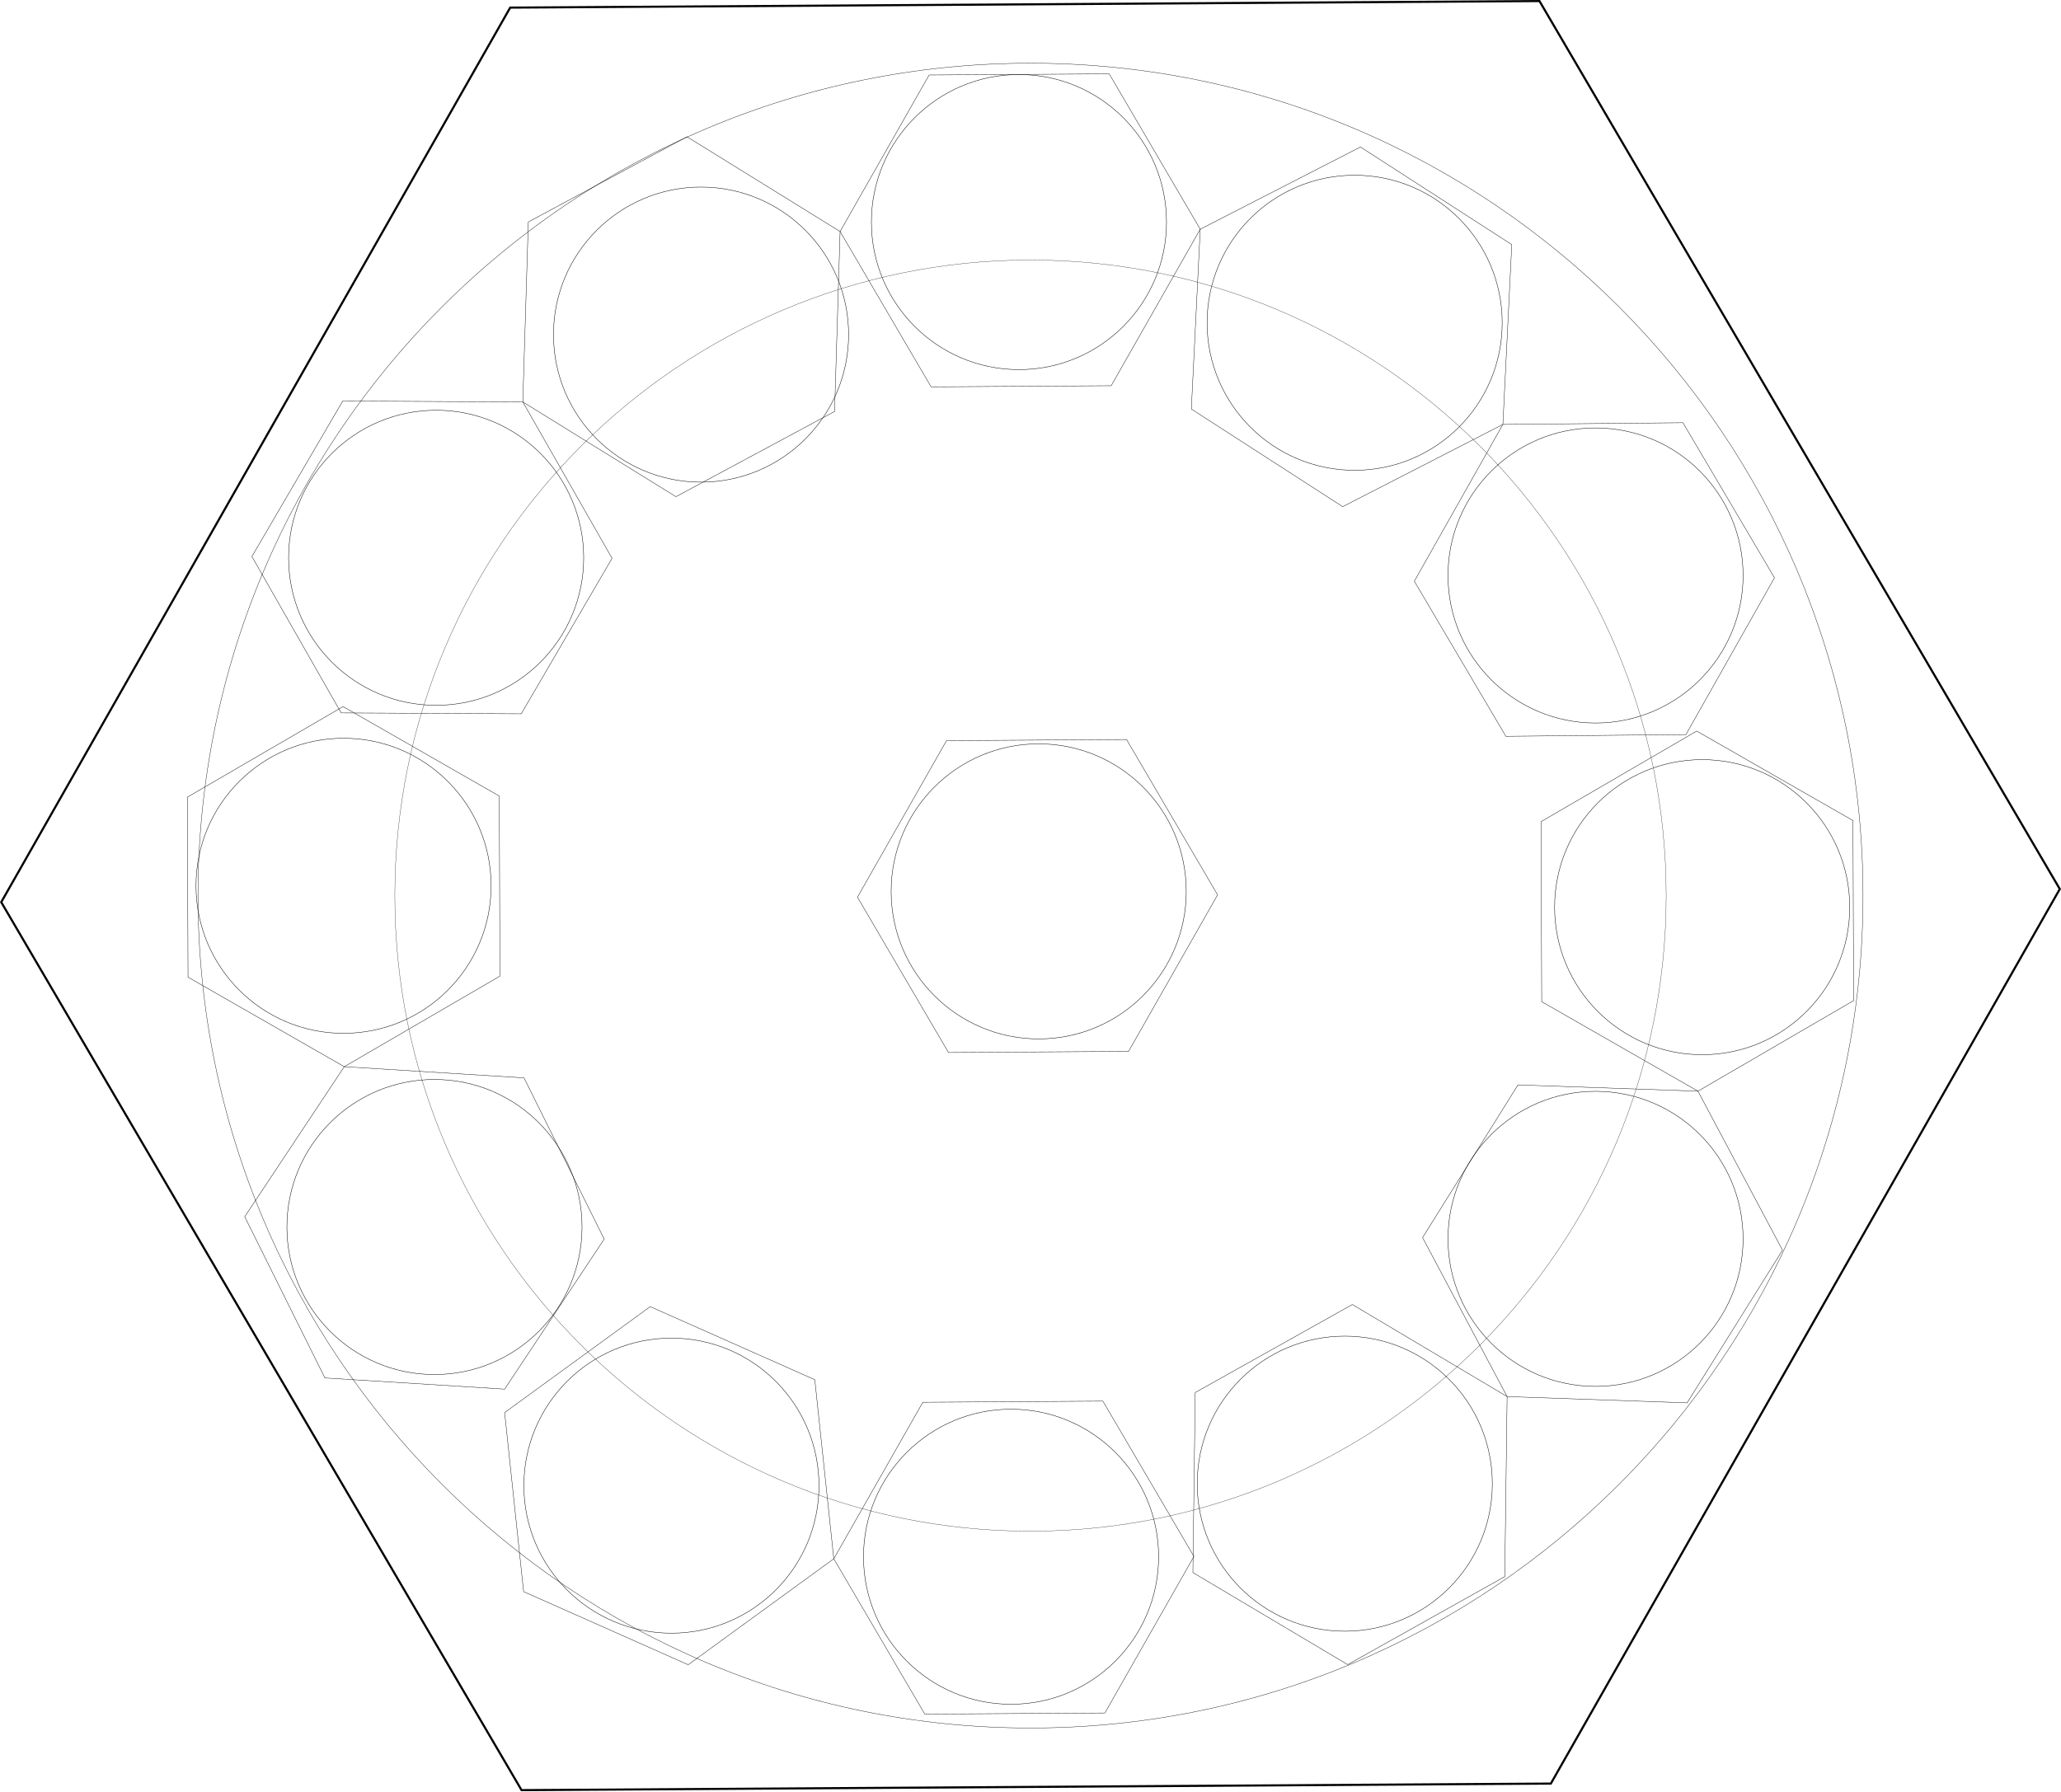
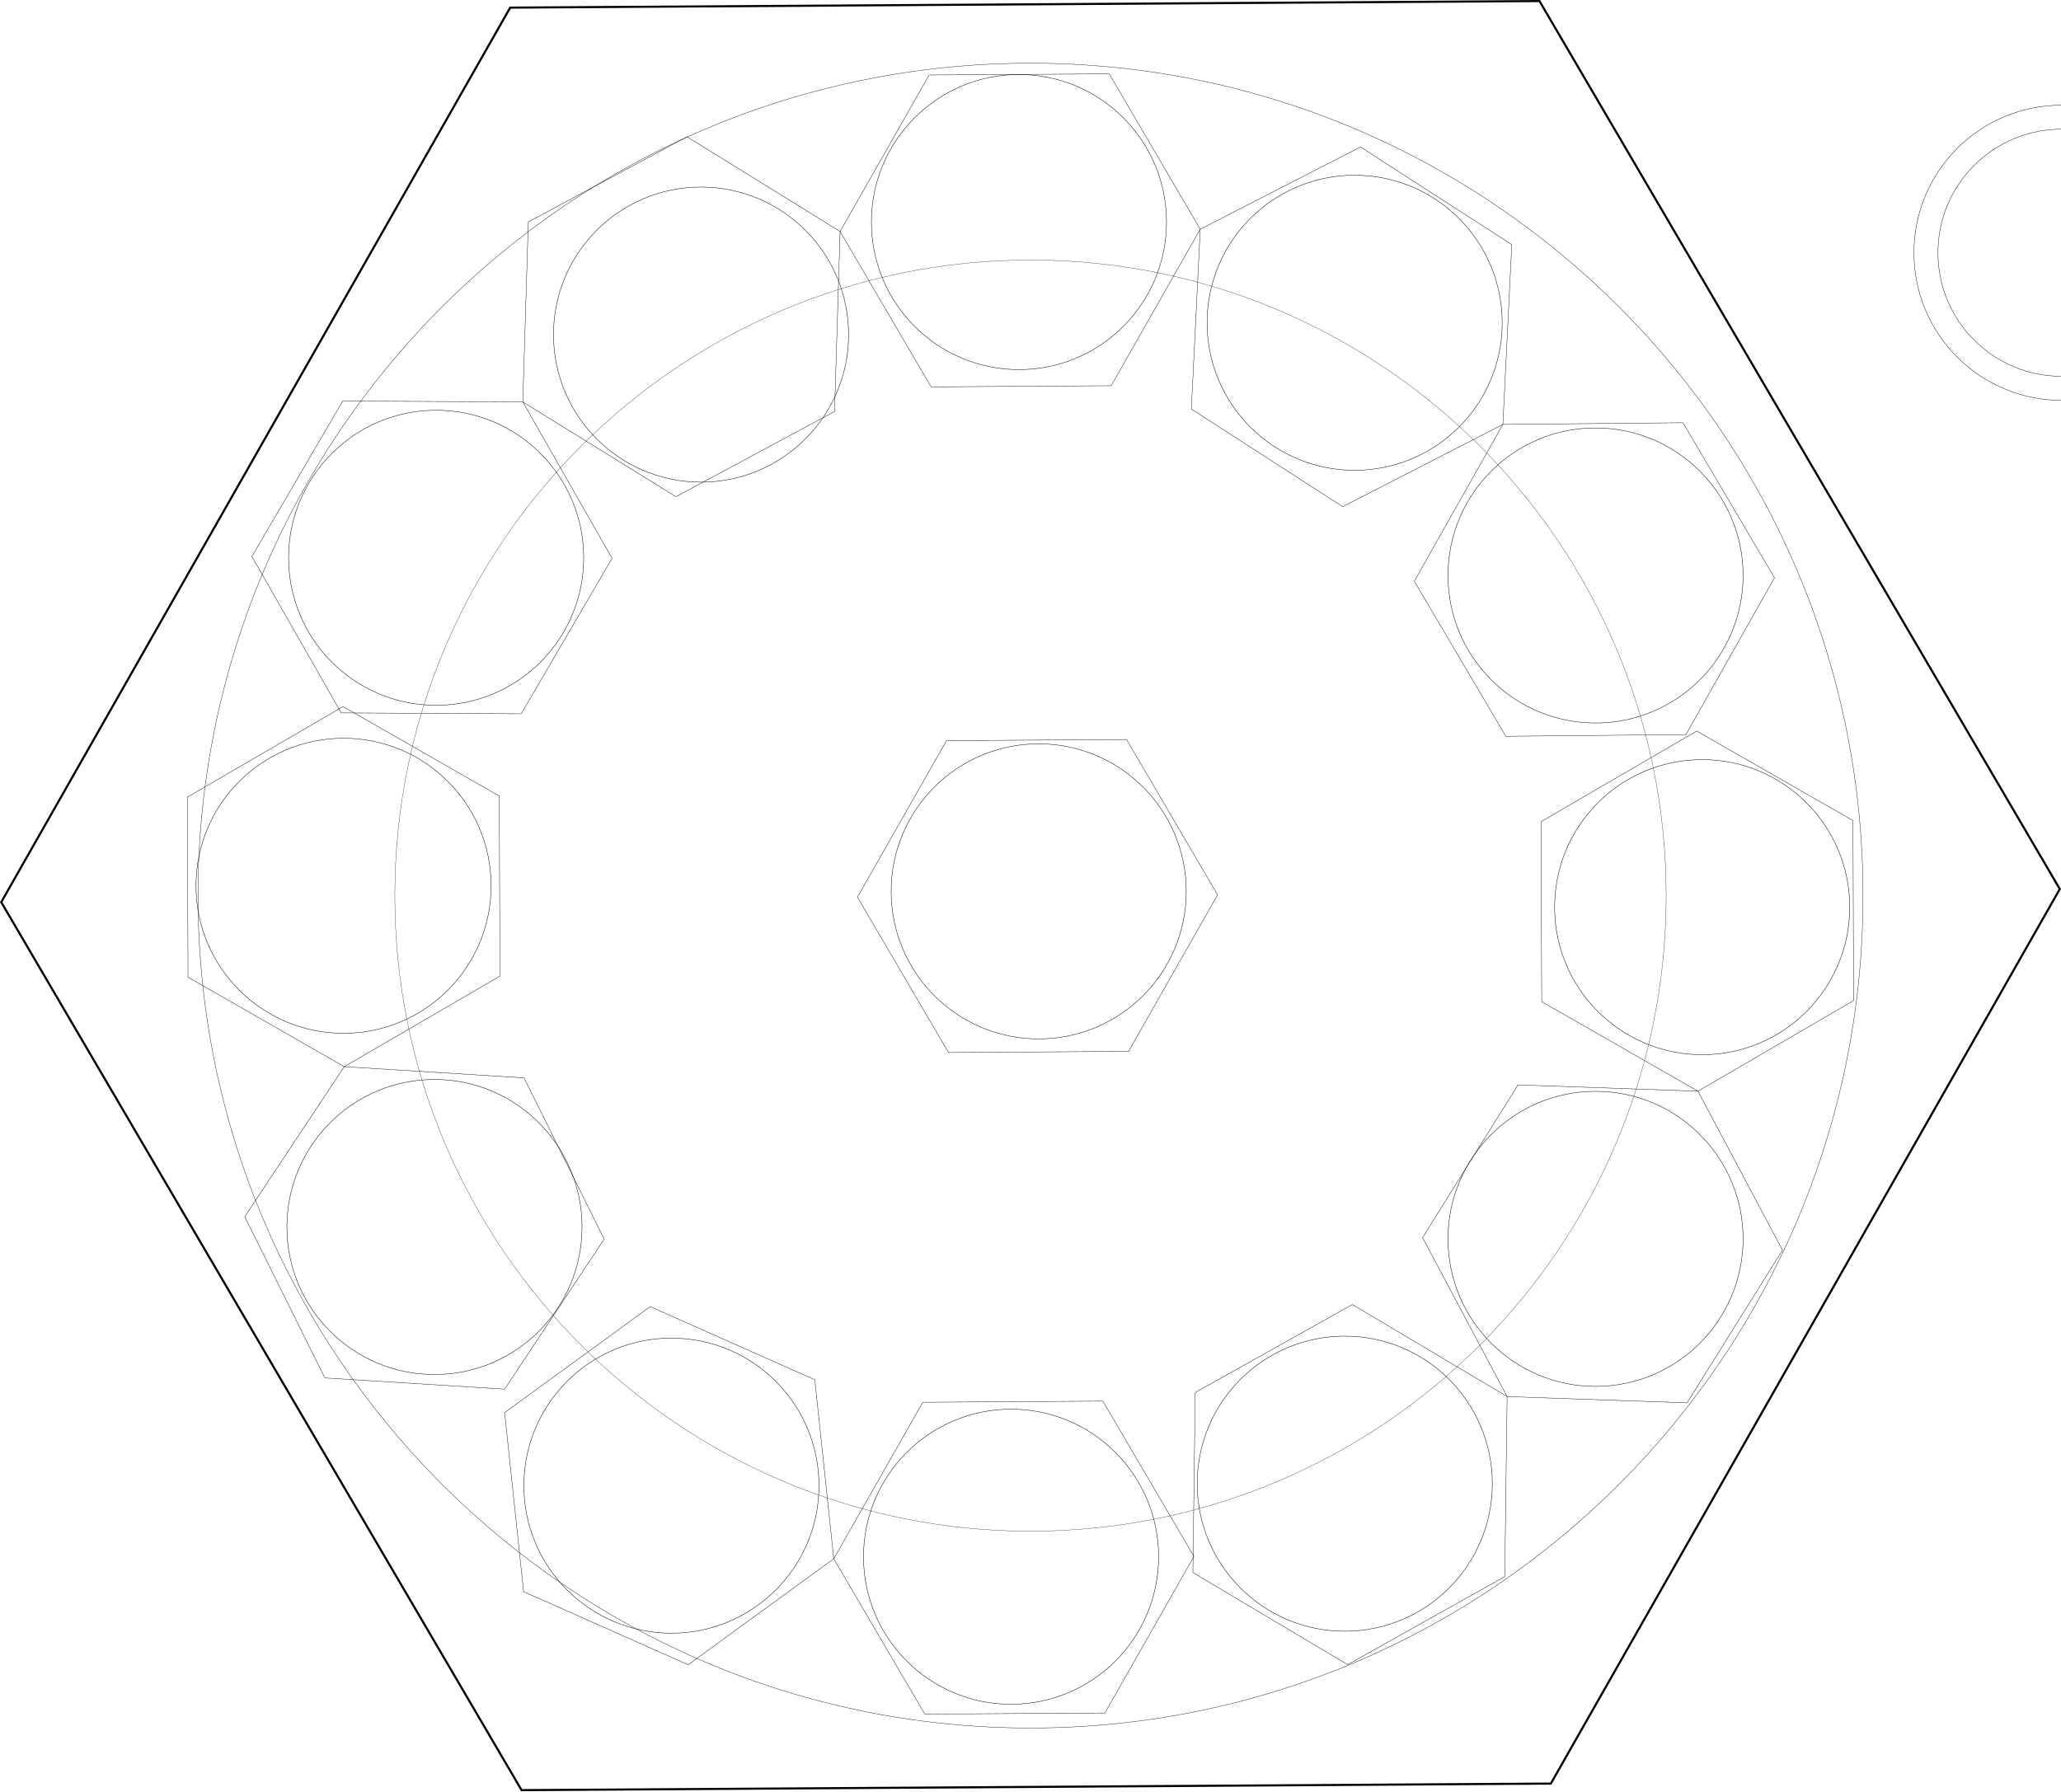
- <svg xmlns="http://www.w3.org/2000/svg" width="557.923mm" height="484.954mm" viewBox="0 0 557.923 484.954" version="1.1" id="svg8">
-   <defs id="defs2" />
+ <svg xmlns="http://www.w3.org/2000/svg" id="svg8" version="1.1" viewBox="0 0 557.923 484.954" height="484.954mm" width="557.923mm">
+   <defs id="defs2">
+     </defs>
  <g id="layer1" transform="translate(-107.2121,52.45968)">
    <circle style="opacity:1;fill:none;stroke:#000000;stroke-width:0.112;stroke-miterlimit:4;stroke-dasharray:none;stroke-opacity:1" id="path833" cx="200.212" cy="187.361" r="39.944" />
    <path style="fill:none;stroke:#000000;stroke-width:0.1;stroke-miterlimit:4;stroke-dasharray:none;stroke-opacity:1" id="path835-1" transform="rotate(-71.42459,210.0539,70.17029)" d="m 132.292,130.402 -46.155,15.688 -36.664,-32.128 9.492,-47.816 46.155,-15.688 36.664,32.128 z" />
    <path style="fill:none;stroke:#000000;stroke-width:0.1;stroke-miterlimit:4;stroke-dasharray:none;stroke-opacity:1" id="path835-1-4" transform="rotate(-41.59296,595.3952,-142.8088)" d="m 132.292,130.402 -46.155,15.688 -36.664,-32.128 9.492,-47.816 46.155,-15.688 36.664,32.128 z" />
    <path style="fill:none;stroke:#000000;stroke-width:0.1;stroke-miterlimit:4;stroke-dasharray:none;stroke-opacity:1" id="path835-1-2" transform="rotate(-37.66503,425.2643,3.700105)" d="m 132.292,130.402 -46.155,15.688 -36.664,-32.128 9.492,-47.816 46.155,-15.688 36.664,32.128 z" />
    <path style="fill:none;stroke:#000000;stroke-width:0.1;stroke-miterlimit:4;stroke-dasharray:none;stroke-opacity:1" id="path835-1-28" transform="rotate(-77.27766,349.3057,103.4713)" d="m 132.292,130.402 -46.155,15.688 -36.664,-32.128 9.492,-47.816 46.155,-15.688 36.664,32.128 z" />
    <path style="fill:none;stroke:#000000;stroke-width:0.1;stroke-miterlimit:4;stroke-dasharray:none;stroke-opacity:1" id="path835-1-45" transform="matrix(4.274724,-3.794338,3.794338,4.274724,-395.4936,132.7687)" d="m 132.292,130.402 -46.155,15.688 -36.664,-32.128 9.492,-47.816 46.155,-15.688 36.664,32.128 z" />
    <circle style="opacity:1;fill:none;stroke:#000000;stroke-width:0.092;stroke-miterlimit:4;stroke-dasharray:none;stroke-opacity:1" id="path915" cx="386.174" cy="190.017" r="225.365" />
    <path style="fill:none;stroke:#000000;stroke-width:0.1;stroke-miterlimit:4;stroke-dasharray:none;stroke-opacity:1" id="path835-1-4-5" transform="rotate(-41.59296,123.1696,-324.7278)" d="m 132.292,130.402 -46.155,15.688 -36.664,-32.128 9.492,-47.816 46.155,-15.688 36.664,32.128 z" />
    <path style="fill:none;stroke:#000000;stroke-width:0.1;stroke-miterlimit:4;stroke-dasharray:none;stroke-opacity:1" id="path835-1-3" transform="rotate(-71.42459,397.89,-181.3817)" d="m 132.292,130.402 -46.155,15.688 -36.664,-32.128 9.492,-47.816 46.155,-15.688 36.664,32.128 z" />
    <path style="fill:none;stroke:#000000;stroke-width:0.1;stroke-miterlimit:4;stroke-dasharray:none;stroke-opacity:1" id="path835-1-28-9" transform="rotate(-70.48186,461.9266,-42.96261)" d="m 132.292,130.402 -46.155,15.688 -36.664,-32.128 9.492,-47.816 46.155,-15.688 36.664,32.128 z" />
    <path style="fill:none;stroke:#000000;stroke-width:0.1;stroke-miterlimit:4;stroke-dasharray:none;stroke-opacity:1" id="path835-1-28-9-2" transform="rotate(-99.23019,397.4497,1.86077)" d="m 132.292,130.402 -46.155,15.688 -36.664,-32.128 9.492,-47.816 46.155,-15.688 36.664,32.128 z" />
    <path style="fill:none;stroke:#000000;stroke-width:0.1;stroke-miterlimit:4;stroke-dasharray:none;stroke-opacity:1" id="path835-1-28-9-2-5" transform="rotate(-100.9403,159.9653,45.33443)" d="m 132.292,130.402 -46.155,15.688 -36.664,-32.128 9.492,-47.816 46.155,-15.688 36.664,32.128 z" />
    <path style="fill:none;stroke:#000000;stroke-width:0.1;stroke-miterlimit:4;stroke-dasharray:none;stroke-opacity:1" id="path835-1-28-9-2-6" transform="rotate(-69.47291,146.7952,-75.59521)" d="m 132.292,130.402 -46.155,15.688 -36.664,-32.128 9.492,-47.816 46.155,-15.688 36.664,32.128 z" />
    <path style="fill:none;stroke:#000000;stroke-width:0.1;stroke-miterlimit:4;stroke-dasharray:none;stroke-opacity:1" id="path835-1-28-9-2-1" transform="rotate(-68.3984,238.5589,-210.5636)" d="m 132.292,130.402 -46.155,15.688 -36.664,-32.128 9.492,-47.816 46.155,-15.688 36.664,32.128 z" />
    <path style="fill:none;stroke:#000000;stroke-width:0.1;stroke-miterlimit:4;stroke-dasharray:none;stroke-opacity:1" id="path835-1-28-9-2-0" transform="rotate(-101.7765,319.7328,-78.80811)" d="m 132.292,130.402 -46.155,15.688 -36.664,-32.128 9.492,-47.816 46.155,-15.688 36.664,32.128 z" />
    <circle style="fill:none;stroke:#000000;stroke-width:0.07;stroke-miterlimit:4;stroke-dasharray:none;stroke-opacity:1" id="path915-8" cx="386.174" cy="190.017" r="172.081" />
    <path style="fill:none;stroke:#000000;stroke-width:0.1;stroke-miterlimit:4;stroke-dasharray:none;stroke-opacity:1" id="path835-0" transform="rotate(-41.59296,362.7815,-240.8065)" d="m 132.292,130.402 -46.155,15.688 -36.664,-32.128 9.492,-47.816 46.155,-15.688 36.664,32.128 z" />
    <circle style="fill:none;stroke:#000000;stroke-width:0.112;stroke-miterlimit:4;stroke-dasharray:none;stroke-opacity:1" id="path833-0" cx="225.277" cy="98.553" r="39.944" />
    <circle style="fill:none;stroke:#000000;stroke-width:0.112;stroke-miterlimit:4;stroke-dasharray:none;stroke-opacity:1" id="path833-7" cx="296.988" cy="38.132" r="39.944" />
    <circle style="fill:none;stroke:#000000;stroke-width:0.112;stroke-miterlimit:4;stroke-dasharray:none;stroke-opacity:1" id="path833-4" cx="383.049" cy="7.663" r="39.944" />
    <circle style="fill:none;stroke:#000000;stroke-width:0.112;stroke-miterlimit:4;stroke-dasharray:none;stroke-opacity:1" id="path833-07" cx="473.921" cy="34.925" r="39.944" />
    <circle style="fill:none;stroke:#000000;stroke-width:0.112;stroke-miterlimit:4;stroke-dasharray:none;stroke-opacity:1" id="path833-5" cx="539.134" cy="103.346" r="39.944" />
    <circle style="fill:none;stroke:#000000;stroke-width:0.112;stroke-miterlimit:4;stroke-dasharray:none;stroke-opacity:1" id="path833-56" cx="568" cy="193.148" r="39.944" />
    <circle style="fill:none;stroke:#000000;stroke-width:0.112;stroke-miterlimit:4;stroke-dasharray:none;stroke-opacity:1" id="path833-1" cx="539.134" cy="282.951" r="39.944" />
    <circle style="fill:none;stroke:#000000;stroke-width:0.112;stroke-miterlimit:4;stroke-dasharray:none;stroke-opacity:1" id="path833-6" cx="471.248" cy="349.234" r="39.944" />
    <circle style="fill:none;stroke:#000000;stroke-width:0.112;stroke-miterlimit:4;stroke-dasharray:none;stroke-opacity:1" id="path833-3" cx="380.911" cy="369.012" r="39.944" />
    <circle style="fill:none;stroke:#000000;stroke-width:0.112;stroke-miterlimit:4;stroke-dasharray:none;stroke-opacity:1" id="path833-41" cx="288.97" cy="349.768" r="39.944" />
    <circle style="fill:none;stroke:#000000;stroke-width:0.112;stroke-miterlimit:4;stroke-dasharray:none;stroke-opacity:1" id="path833-9" cx="224.826" cy="279.744" r="39.944" />
    <circle style="fill:none;stroke:#000000;stroke-width:0.112;stroke-miterlimit:4;stroke-dasharray:none;stroke-opacity:1" id="path833-9-8" cx="388.394" cy="188.872" r="39.944" />
+     <g id="g909" transform="translate(254.4406,486.4305)">
+       <circle style="fill:none;stroke:#000000;stroke-width:0.1;stroke-miterlimit:4;stroke-dasharray:none;stroke-opacity:1" id="path833-9-8-5" cx="410.836" cy="-470.463" r="39.95" />
+       <circle style="fill:none;stroke:#000000;stroke-width:0.1;stroke-miterlimit:4;stroke-dasharray:none;stroke-opacity:1" id="path833-9-8-5-1" cx="410.836" cy="-470.463" r="33.45" />
+     </g>
+     <circle style="fill:none;stroke:#ff0000;stroke-width:0.55;stroke-miterlimit:4;stroke-dasharray:none;stroke-opacity:1" id="path833-9-8-5-15-7" cx="300.271" cy="-498.709" r="219.725" />
+     <path id="path833-9-8-5-15-5" style="fill:none;stroke:#000000;stroke-width:0.406;stroke-miterlimit:4;stroke-dasharray:none;stroke-opacity:1" d="m 462.568,-498.709 a 162.297,162.297 0 0 1 -162.297,162.297 162.297,162.297 0 0 1 -162.297,-162.297 162.297,162.297 0 0 1 162.297,-162.297 162.297,162.297 0 0 1 162.297,162.297 z" />
+     <path id="path2104" style="fill:none;stroke:#000000;stroke-width:0.103;stroke-miterlimit:4;stroke-dasharray:none;stroke-opacity:1" d="m 503.517,-498.71 a 40.949,40.949 0 0 1 -40.949,40.949 40.949,40.949 0 0 1 -40.949,-40.949 40.949,40.949 0 0 1 40.949,-40.949 40.949,40.949 0 0 1 40.949,40.949 z" />
+     <path id="path3932" style="fill:none;stroke:#000000;stroke-width:0.103;stroke-miterlimit:4;stroke-dasharray:none;stroke-opacity:1" d="m 481.798,-417.558 a 40.949,40.949 0 0 1 -40.949,40.949 40.949,40.949 0 0 1 -40.949,-40.949 40.949,40.949 0 0 1 40.949,-40.949 40.949,40.949 0 0 1 40.949,40.949 z" />
+     <path id="path4145" style="fill:none;stroke:#000000;stroke-width:0.103;stroke-miterlimit:4;stroke-dasharray:none;stroke-opacity:1" d="m 422.387,-358.141 a 40.949,40.949 0 0 1 -40.949,40.949 40.949,40.949 0 0 1 -40.949,-40.949 40.949,40.949 0 0 1 40.949,-40.949 40.949,40.949 0 0 1 40.949,40.949 z" />
+     <path id="path7549" style="fill:none;stroke:#000000;stroke-width:0.103;stroke-miterlimit:4;stroke-dasharray:none;stroke-opacity:1" d="m 341.238,-336.413 a 40.949,40.949 0 0 1 -40.949,40.949 40.949,40.949 0 0 1 -40.949,-40.949 40.949,40.949 0 0 1 40.949,-40.949 40.949,40.949 0 0 1 40.949,40.949 z" />
+     <path id="path1494" style="fill:none;stroke:#000000;stroke-width:0.103;stroke-miterlimit:4;stroke-dasharray:none;stroke-opacity:1" d="m 260.088,-358.16 a 40.949,40.949 0 0 1 -40.949,40.949 40.949,40.949 0 0 1 -40.949,-40.949 40.949,40.949 0 0 1 40.949,-40.949 40.949,40.949 0 0 1 40.949,40.949 z" />
+     <path id="path3677" style="fill:none;stroke:#000000;stroke-width:0.103;stroke-miterlimit:4;stroke-dasharray:none;stroke-opacity:1" d="m 200.68,-417.561 a 40.949,40.949 0 0 1 -40.949,40.949 40.949,40.949 0 0 1 -40.949,-40.949 40.949,40.949 0 0 1 40.949,-40.949 40.949,40.949 0 0 1 40.949,40.949 z" />
+     <path id="path3377" style="fill:none;stroke:#000000;stroke-width:0.103;stroke-miterlimit:4;stroke-dasharray:none;stroke-opacity:1" d="m 178.923,-498.71 a 40.949,40.949 0 0 1 -40.949,40.949 40.949,40.949 0 0 1 -40.949,-40.949 40.949,40.949 0 0 1 40.949,-40.949 40.949,40.949 0 0 1 40.949,40.949 z" />
+     <path id="path7295" style="fill:none;stroke:#000000;stroke-width:0.103;stroke-miterlimit:4;stroke-dasharray:none;stroke-opacity:1" d="m 200.68,-579.858 a 40.949,40.949 0 0 1 -40.949,40.949 40.949,40.949 0 0 1 -40.949,-40.949 40.949,40.949 0 0 1 40.949,-40.949 40.949,40.949 0 0 1 40.949,40.949 z" />
+     <path id="path4719" style="fill:none;stroke:#000000;stroke-width:0.103;stroke-miterlimit:4;stroke-dasharray:none;stroke-opacity:1" d="m 260.088,-639.259 a 40.949,40.949 0 0 1 -40.949,40.949 40.949,40.949 0 0 1 -40.949,-40.949 40.949,40.949 0 0 1 40.949,-40.949 40.949,40.949 0 0 1 40.949,40.949 z" />
+     <path id="path386" style="fill:none;stroke:#000000;stroke-width:0.103;stroke-miterlimit:4;stroke-dasharray:none;stroke-opacity:1" d="m 341.238,-661.006 a 40.949,40.949 0 0 1 -40.949,40.949 40.949,40.949 0 0 1 -40.949,-40.949 40.949,40.949 0 0 1 40.949,-40.949 40.949,40.949 0 0 1 40.949,40.949 z" />
+     <path id="path2530" style="fill:none;stroke:#000000;stroke-width:0.103;stroke-miterlimit:4;stroke-dasharray:none;stroke-opacity:1" d="m 422.387,-639.278 a 40.949,40.949 0 0 1 -40.949,40.949 40.949,40.949 0 0 1 -40.949,-40.949 40.949,40.949 0 0 1 40.949,-40.949 40.949,40.949 0 0 1 40.949,40.949 z" />
+     <path id="path6892" style="fill:none;stroke:#000000;stroke-width:0.103;stroke-miterlimit:4;stroke-dasharray:none;stroke-opacity:1" d="m 481.798,-579.861 a 40.949,40.949 0 0 1 -40.949,40.949 40.949,40.949 0 0 1 -40.949,-40.949 40.949,40.949 0 0 1 40.949,-40.949 40.949,40.949 0 0 1 40.949,40.949 z" />
+     <path id="path7564-3" style="fill:none;stroke:#000000;stroke-width:0.103;stroke-miterlimit:4;stroke-dasharray:none;stroke-opacity:1" d="m 341.22,-498.709 a 40.949,40.949 0 0 1 -40.949,40.949 40.949,40.949 0 0 1 -40.949,-40.949 40.949,40.949 0 0 1 40.949,-40.949 40.949,40.949 0 0 1 40.949,40.949 z" />
+     <circle style="fill:none;stroke:#ff0000;stroke-width:0.081;stroke-linejoin:round;stroke-miterlimit:4;stroke-dasharray:none;stroke-opacity:1" id="path4586" cx="219.128" cy="-639.253" r="33.96" />
+     <circle style="fill:none;stroke:#ff0000;stroke-width:0.081;stroke-linejoin:round;stroke-miterlimit:4;stroke-dasharray:none;stroke-opacity:1" id="path4586-3" cx="300.271" cy="-661.006" r="33.96" />
+     <circle style="fill:none;stroke:#ff0000;stroke-width:0.081;stroke-linejoin:round;stroke-miterlimit:4;stroke-dasharray:none;stroke-opacity:1" id="path4586-0" cx="382.5" cy="-638.582" r="33.96" />
+     <circle style="fill:none;stroke:#ff0000;stroke-width:0.081;stroke-linejoin:round;stroke-miterlimit:4;stroke-dasharray:none;stroke-opacity:1" id="path4586-6" cx="159.727" cy="-579.852" r="33.96" />
+     <circle style="fill:none;stroke:#ff0000;stroke-width:0.081;stroke-linejoin:round;stroke-miterlimit:4;stroke-dasharray:none;stroke-opacity:1" id="path4586-64" cx="137.974" cy="-498.709" r="33.96" />
+     <circle style="fill:none;stroke:#ff0000;stroke-width:0.081;stroke-linejoin:round;stroke-miterlimit:4;stroke-dasharray:none;stroke-opacity:1" id="path4586-2" cx="159.727" cy="-417.566" r="33.96" />
+     <circle style="fill:none;stroke:#ff0000;stroke-width:0.081;stroke-linejoin:round;stroke-miterlimit:4;stroke-dasharray:none;stroke-opacity:1" id="path4586-9" cx="300.271" cy="-498.709" r="33.96" />
+     <circle style="fill:none;stroke:#ff0000;stroke-width:0.081;stroke-linejoin:round;stroke-miterlimit:4;stroke-dasharray:none;stroke-opacity:1" id="path4586-96" cx="219.128" cy="-358.165" r="33.96" />
+     <circle style="fill:none;stroke:#ff0000;stroke-width:0.081;stroke-linejoin:round;stroke-miterlimit:4;stroke-dasharray:none;stroke-opacity:1" id="path4586-8" cx="300.271" cy="-336.412" r="33.96" />
+     <circle style="fill:none;stroke:#ff0000;stroke-width:0.081;stroke-linejoin:round;stroke-miterlimit:4;stroke-dasharray:none;stroke-opacity:1" id="path4586-7" cx="381.414" cy="-358.165" r="33.96" />
+     <circle style="fill:none;stroke:#ff0000;stroke-width:0.081;stroke-linejoin:round;stroke-miterlimit:4;stroke-dasharray:none;stroke-opacity:1" id="path4586-91" cx="440.815" cy="-417.566" r="33.96" />
+     <circle style="fill:none;stroke:#ff0000;stroke-width:0.081;stroke-linejoin:round;stroke-miterlimit:4;stroke-dasharray:none;stroke-opacity:1" id="path4586-1" cx="462.568" cy="-498.709" r="33.96" />
+     <circle style="fill:none;stroke:#ff0000;stroke-width:0.081;stroke-linejoin:round;stroke-miterlimit:4;stroke-dasharray:none;stroke-opacity:1" id="path4586-60" cx="440.815" cy="-579.852" r="33.96" />
+     <circle style="fill:none;stroke:#ff0000;stroke-width:0.55;stroke-miterlimit:4;stroke-dasharray:none;stroke-opacity:1" id="path833-9-8-5-15-7-4" cx="920.617" cy="-506.031" r="219.725" />
+     <circle style="fill:none;stroke:#ff0000;stroke-width:0.081;stroke-linejoin:round;stroke-miterlimit:4;stroke-dasharray:none;stroke-opacity:1" id="path4586-30" cx="839.474" cy="-646.575" r="33.96" />
+     <circle style="fill:none;stroke:#ff0000;stroke-width:0.081;stroke-linejoin:round;stroke-miterlimit:4;stroke-dasharray:none;stroke-opacity:1" id="path4586-3-2" cx="920.617" cy="-668.328" r="33.96" />
+     <circle style="fill:none;stroke:#ff0000;stroke-width:0.081;stroke-linejoin:round;stroke-miterlimit:4;stroke-dasharray:none;stroke-opacity:1" id="path4586-0-1" cx="1002.845" cy="-645.904" r="33.96" />
+     <circle style="fill:none;stroke:#ff0000;stroke-width:0.081;stroke-linejoin:round;stroke-miterlimit:4;stroke-dasharray:none;stroke-opacity:1" id="path4586-6-1" cx="780.073" cy="-587.174" r="33.96" />
+     <circle style="fill:none;stroke:#ff0000;stroke-width:0.081;stroke-linejoin:round;stroke-miterlimit:4;stroke-dasharray:none;stroke-opacity:1" id="path4586-64-9" cx="758.32" cy="-506.031" r="33.96" />
+     <circle style="fill:none;stroke:#ff0000;stroke-width:0.081;stroke-linejoin:round;stroke-miterlimit:4;stroke-dasharray:none;stroke-opacity:1" id="path4586-2-1" cx="780.073" cy="-424.888" r="33.96" />
+     <circle style="fill:none;stroke:#ff0000;stroke-width:0.081;stroke-linejoin:round;stroke-miterlimit:4;stroke-dasharray:none;stroke-opacity:1" id="path4586-9-8" cx="920.617" cy="-506.031" r="33.96" />
+     <circle style="fill:none;stroke:#ff0000;stroke-width:0.081;stroke-linejoin:round;stroke-miterlimit:4;stroke-dasharray:none;stroke-opacity:1" id="path4586-96-6" cx="839.474" cy="-365.487" r="33.96" />
+     <circle style="fill:none;stroke:#ff0000;stroke-width:0.081;stroke-linejoin:round;stroke-miterlimit:4;stroke-dasharray:none;stroke-opacity:1" id="path4586-8-2" cx="920.617" cy="-343.734" r="33.96" />
+     <circle style="fill:none;stroke:#ff0000;stroke-width:0.081;stroke-linejoin:round;stroke-miterlimit:4;stroke-dasharray:none;stroke-opacity:1" id="path4586-7-5" cx="1001.76" cy="-365.487" r="33.96" />
+     <circle style="fill:none;stroke:#ff0000;stroke-width:0.081;stroke-linejoin:round;stroke-miterlimit:4;stroke-dasharray:none;stroke-opacity:1" id="path4586-91-5" cx="1061.161" cy="-424.888" r="33.96" />
+     <circle style="fill:none;stroke:#ff0000;stroke-width:0.081;stroke-linejoin:round;stroke-miterlimit:4;stroke-dasharray:none;stroke-opacity:1" id="path4586-1-0" cx="1082.914" cy="-506.031" r="33.96" />
+     <circle style="fill:none;stroke:#ff0000;stroke-width:0.081;stroke-linejoin:round;stroke-miterlimit:4;stroke-dasharray:none;stroke-opacity:1" id="path4586-60-6" cx="1061.161" cy="-587.174" r="33.96" />
  </g>
</svg>
